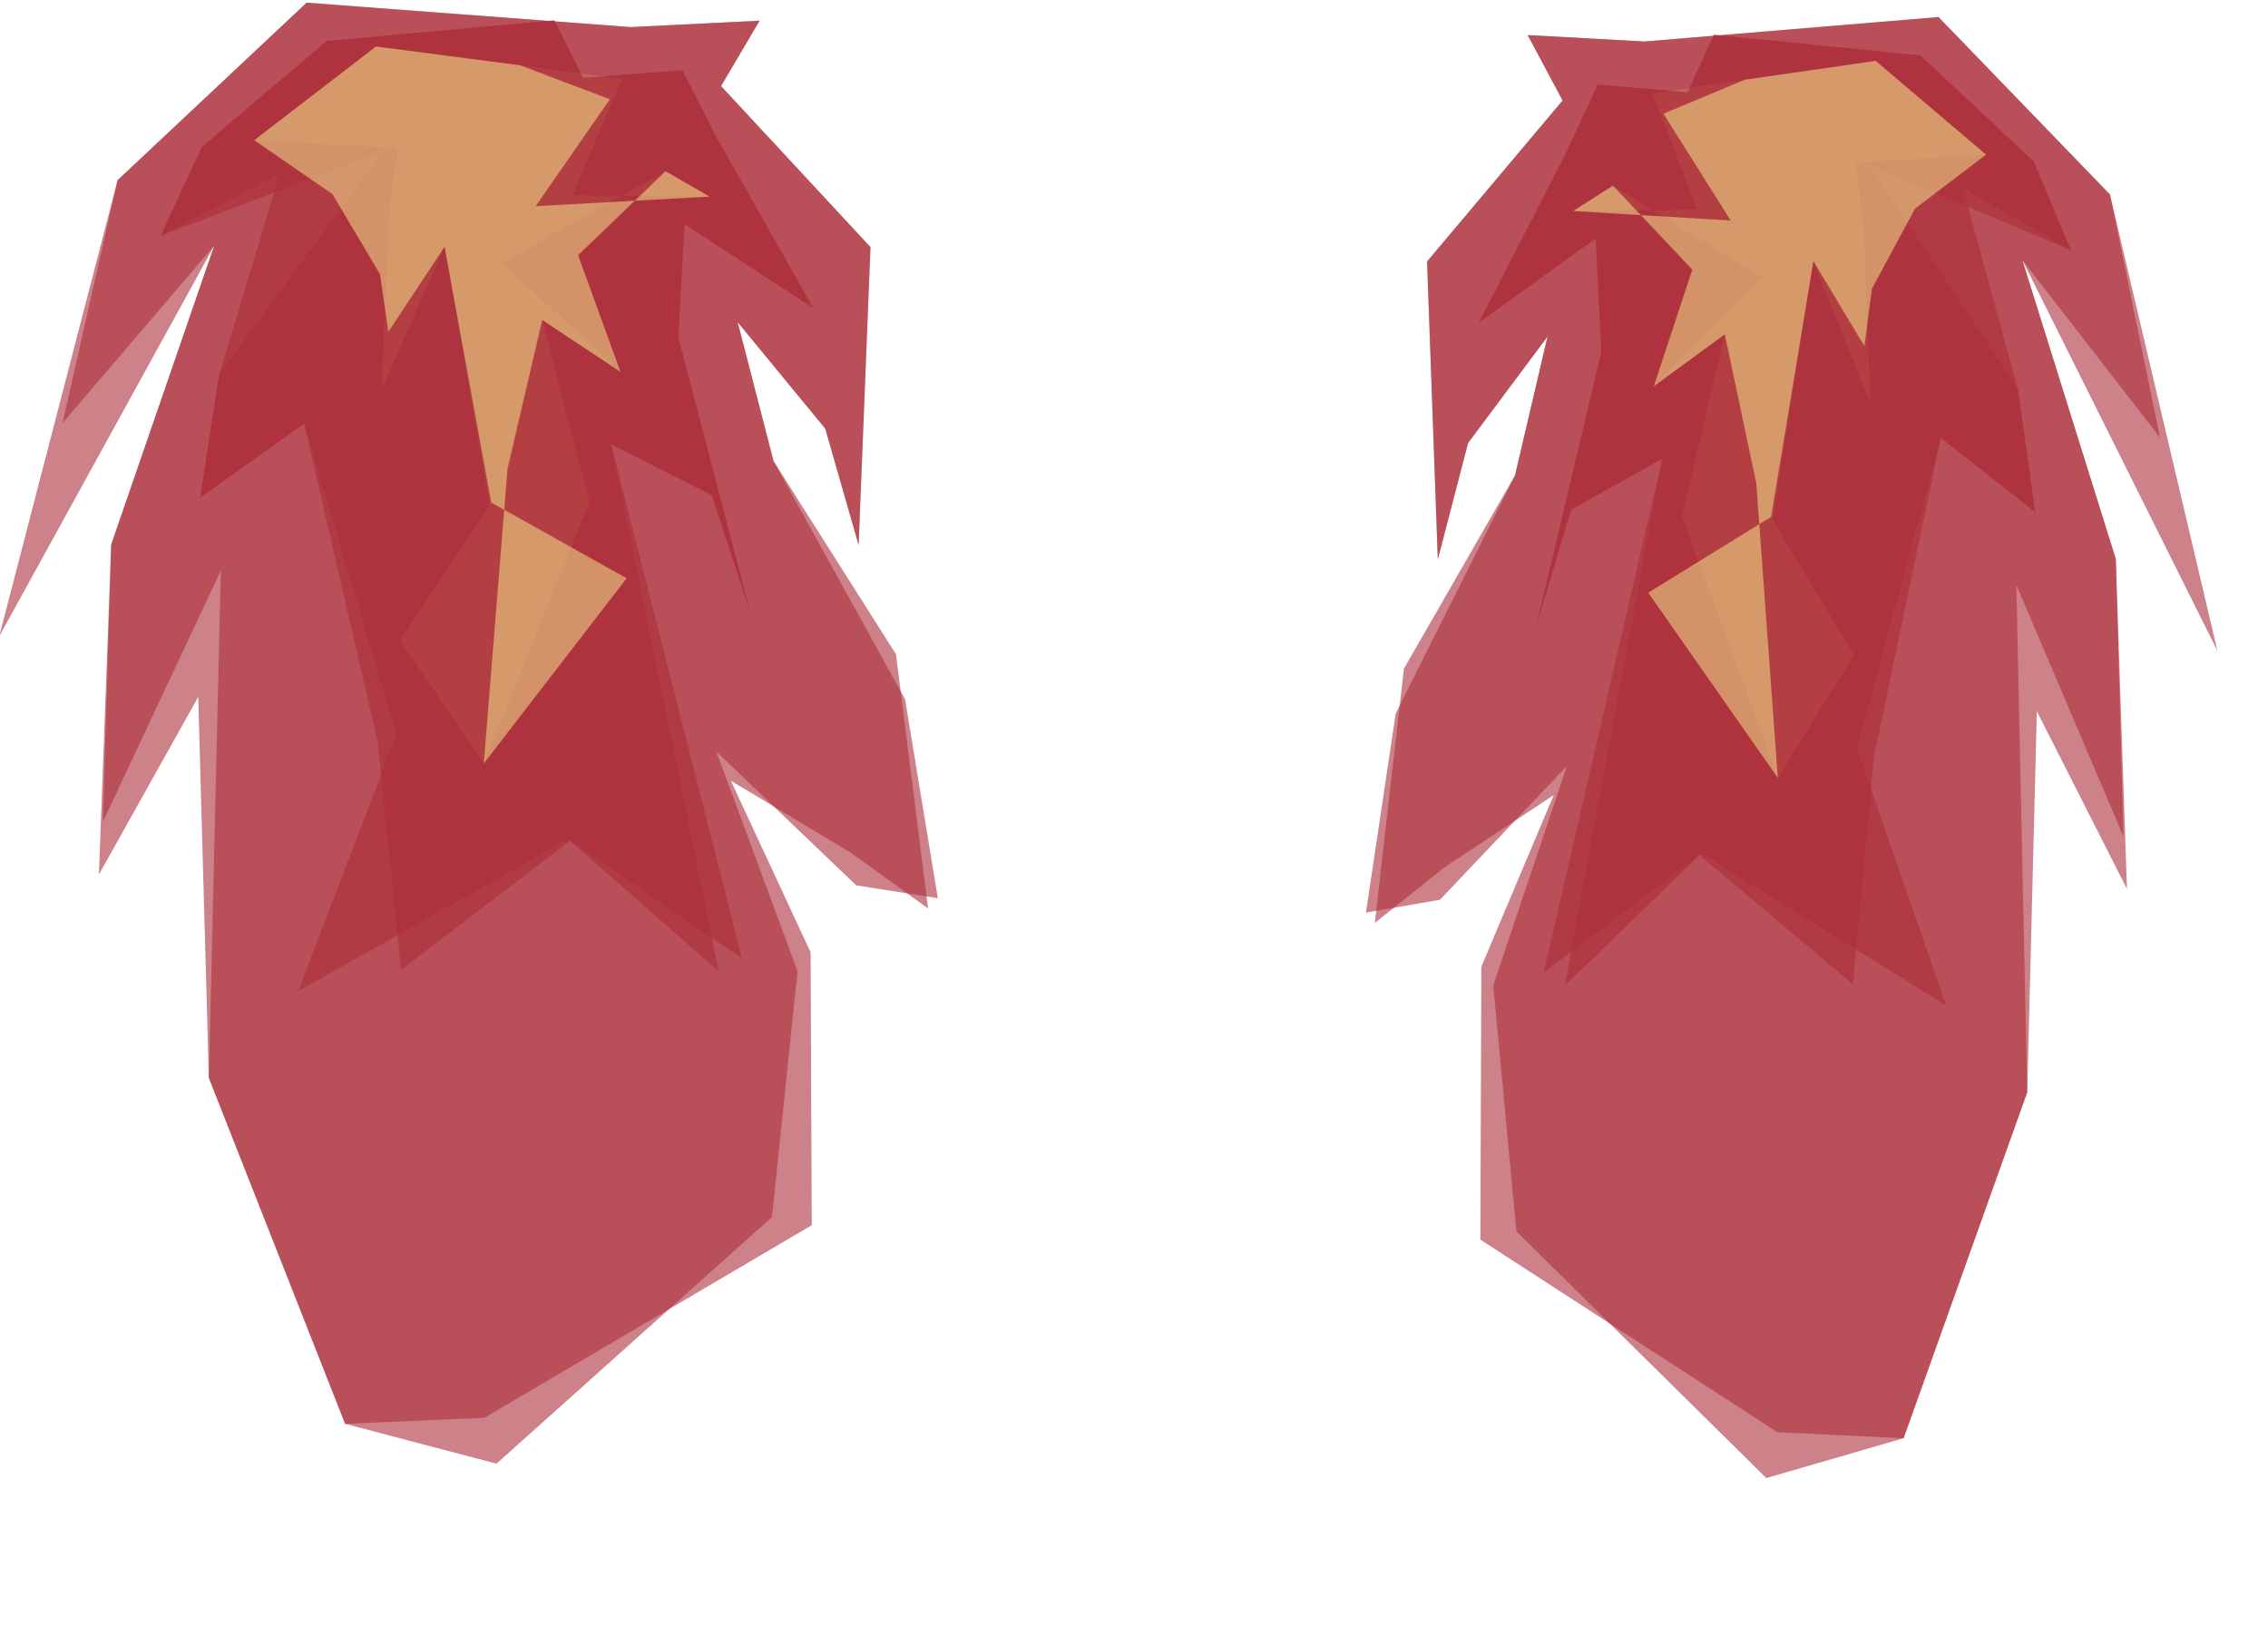
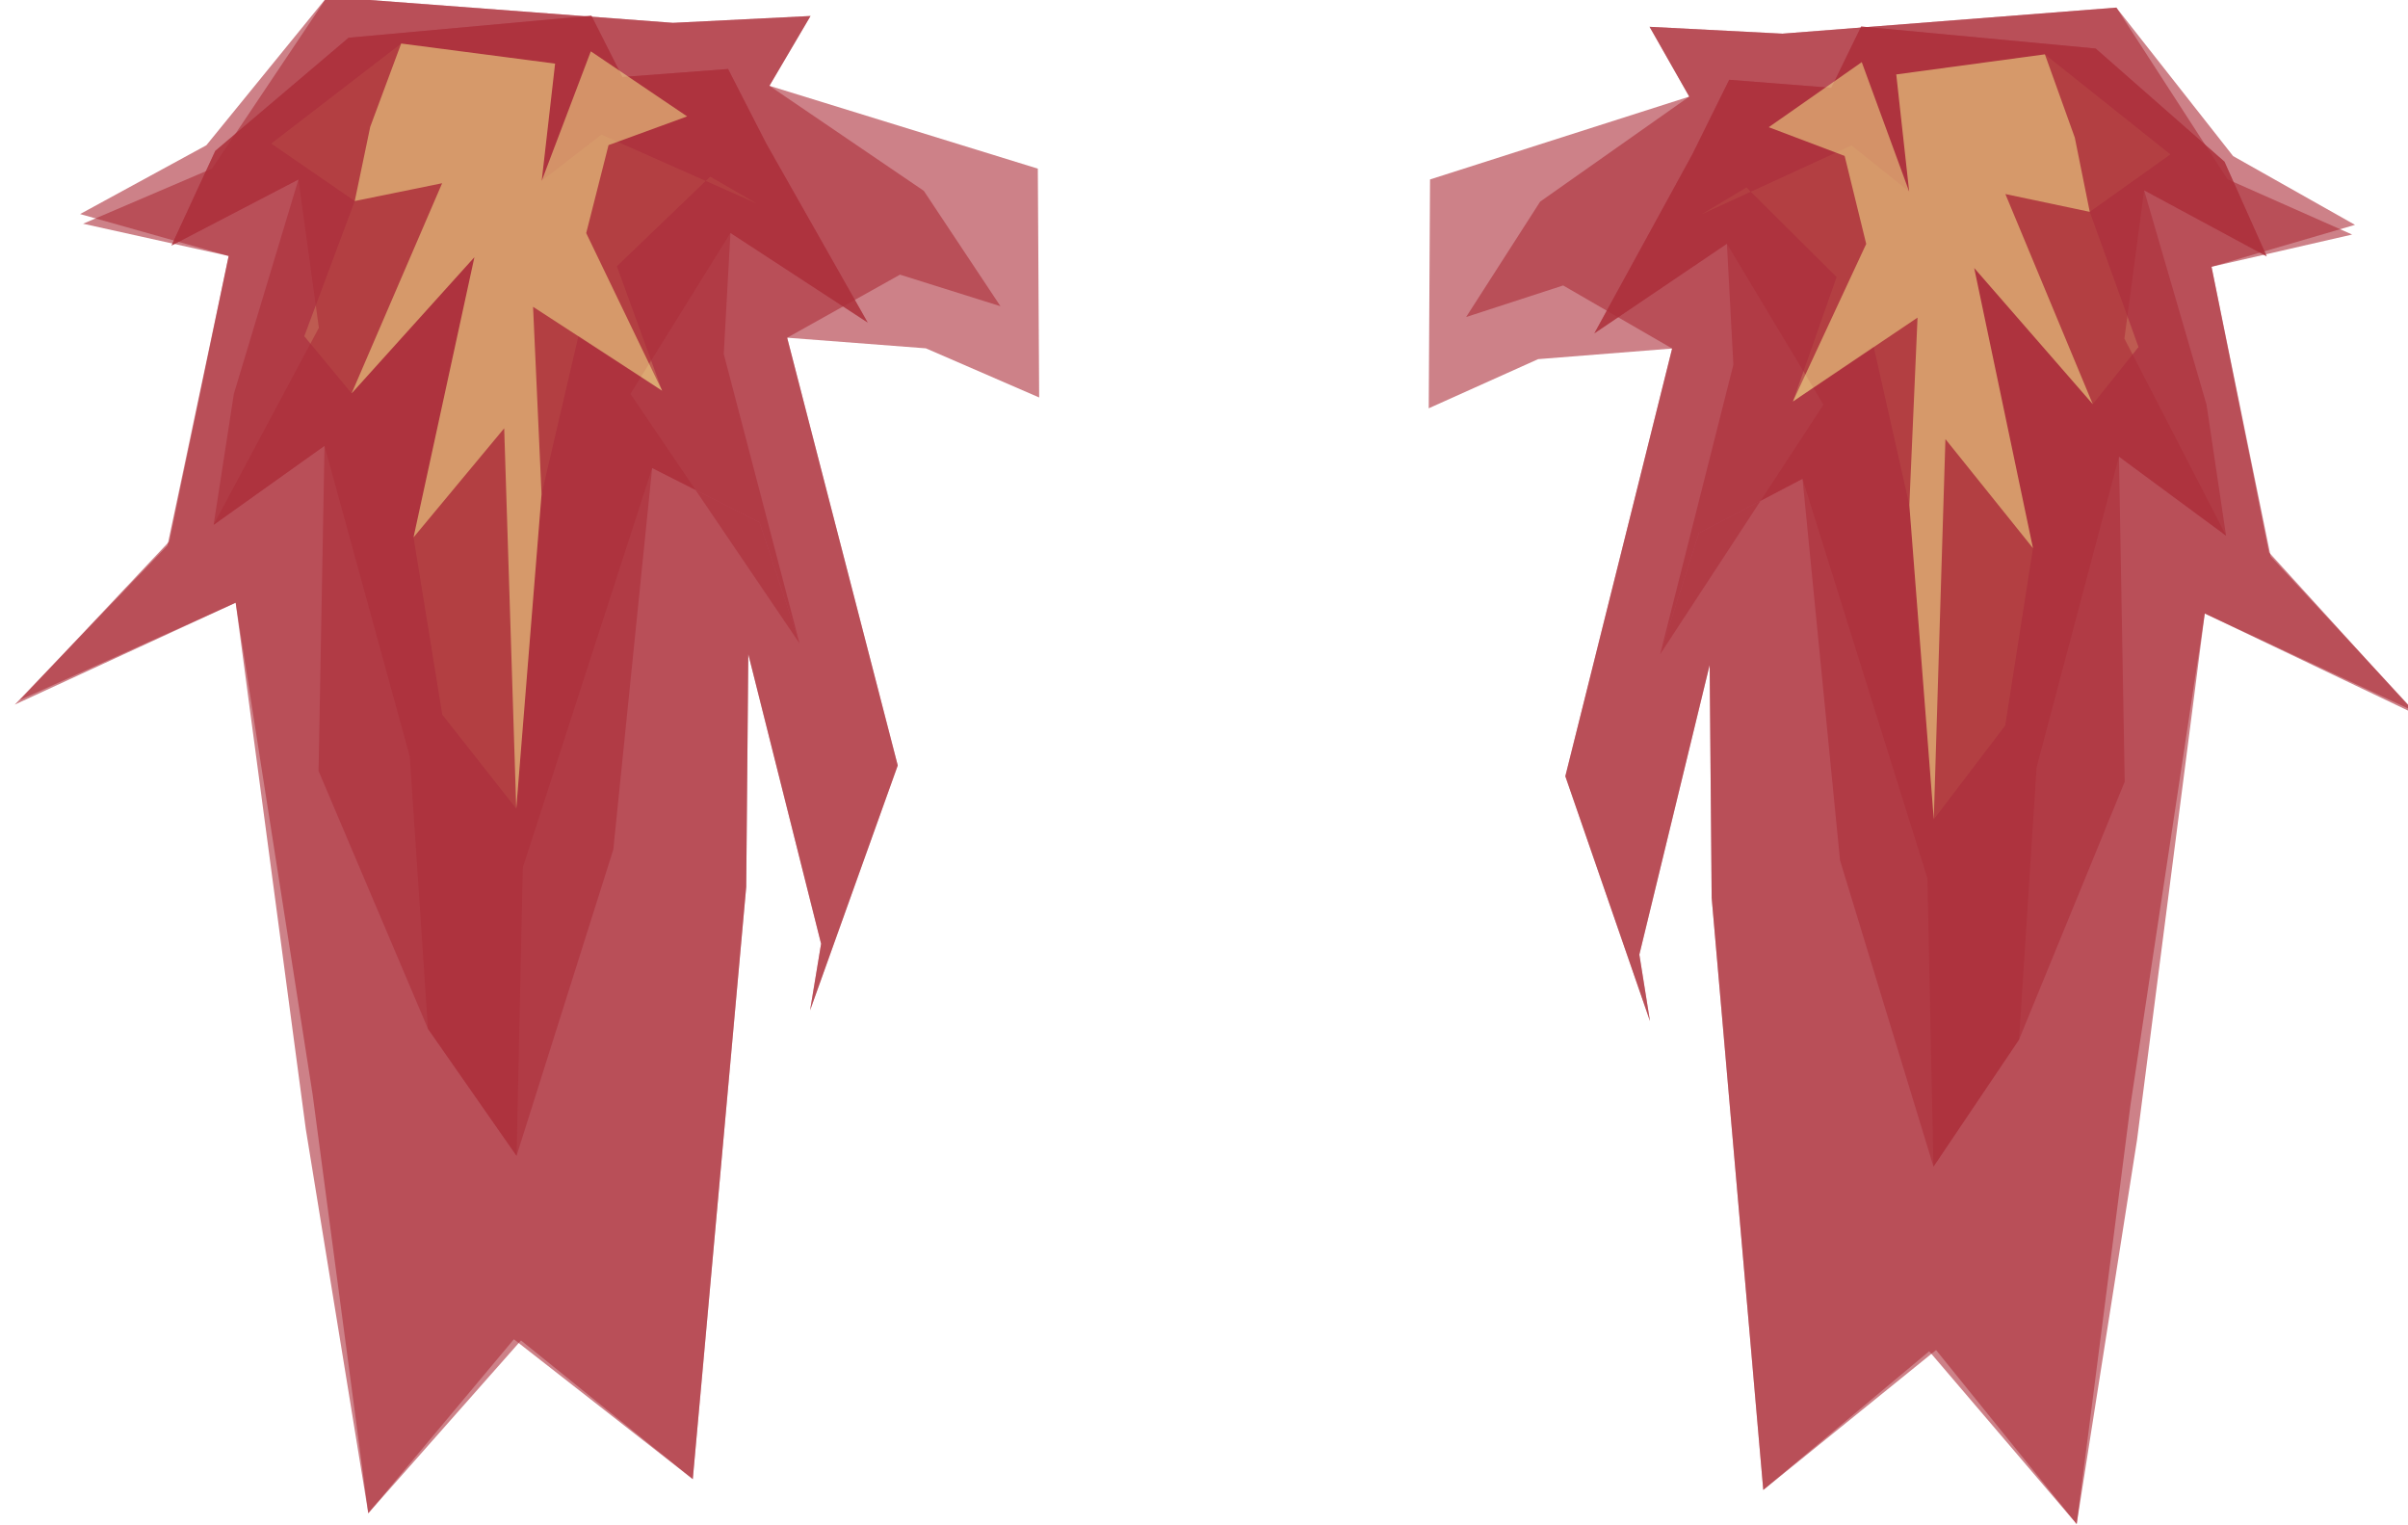
- <svg xmlns="http://www.w3.org/2000/svg" width="191.28pt" height="138.72pt" viewBox="0 0 191.28 138.72">
+ <svg xmlns="http://www.w3.org/2000/svg" width="190.32pt" height="120.48pt" viewBox="0 0 190.32 120.48">
  <defs />
-   <path id="shape0" transform="matrix(0.9999999 0 0 0.9999999 5.272921 0.2258886)" fill="#ab2e39" fill-opacity="0.6" fill-rule="evenodd" stroke-opacity="0" stroke="#000000" stroke-width="0" stroke-linecap="square" stroke-linejoin="bevel" d="M20.588 0L4.647 14.965L0 35.447L12.8 20.482L4.106 45.694L3.4 69.082L13.353 47.882L12.341 90.659L23.835 119.835L36.6 123.193L59.835 102.393L61.988 81.664L55.141 63.146L66.941 74.428L73.823 75.511L71.059 58.734L59.965 38.647L56.941 26.941L64.329 35.918L67.141 45.729L68.141 20.612L55.541 7.035L58.788 1.518L47.918 2.059L20.588 0" />
-   <path id="shape1" transform="matrix(0.9999999 0 0 0.9999999 13.55527 1.720006)" fill="#ab2e39" fill-opacity="0.6" fill-rule="evenodd" stroke-opacity="0" stroke="#000000" stroke-width="0" stroke-linecap="square" stroke-linejoin="bevel" d="M14 1.741L3.459 10.682L0 18.165L10.035 12.941L4.929 29.882L3.329 40.235L12.094 33.988L18.294 60.805L20.271 80.059L34.541 69.158L49.023 79.087L37.988 35.741L46.471 40.035L49.635 49.6L43.647 26.729L44.176 17.165L55.023 24.247L47.012 10.118L43.988 4.212L35.635 4.847L33.188 0L14 1.741" />
-   <path id="shape3" transform="matrix(0.9999999 0 0 0.9999999 21.43762 3.920006)" fill="#ffff99" fill-opacity="0.467" fill-rule="evenodd" stroke-opacity="0" stroke="#000000" stroke-width="0" stroke-linecap="square" stroke-linejoin="bevel" d="M10.271 0L0 7.906L12.094 8.581L11.424 13.558L10.741 28.922L16.059 16.882L19.847 38.711L12.294 50.099L19.365 60.459L28.271 38.369L24.294 23.059L30.894 27.435L20.906 18.24L34.694 10.518L38.4 12.659L26.847 12.546L31 2.758L22.435 1.588L10.271 0" />
-   <path id="shape4" transform="matrix(0.9999999 0 0 0.9999999 -0.06824789 0.2258886)" fill="#ab2e39" fill-opacity="0.6" fill-rule="evenodd" stroke-opacity="0" stroke="#000000" stroke-width="0" stroke-linecap="square" stroke-linejoin="bevel" d="M25.929 0L9.988 14.965L0 53.44L18.141 20.482L9.447 45.694L8.412 73.511L16.788 58.534L17.682 90.659L29.177 119.835L40.918 119.322L68.529 103.087L68.435 80.075L61.706 65.605L71.847 71.687L78.341 76.381L75.635 54.946L65.306 38.647L62.282 26.941L69.671 35.918L72.482 45.729L73.482 20.612L60.882 7.035L64.129 1.518L53.259 2.059L25.929 0" />
-   <path id="shape5" transform="matrix(0.9999999 0 0 0.9999999 13.55527 1.720006)" fill="#ab2e39" fill-opacity="0.6" fill-rule="evenodd" stroke-opacity="0" stroke="#000000" stroke-width="0" stroke-linecap="square" stroke-linejoin="bevel" d="M14 1.741L3.459 10.682L0 18.165L18.741 11.005L4.929 29.882L3.329 40.235L12.094 33.988L19.894 60.193L11.588 81.864L34.353 69.016L47.059 80.193L37.988 35.741L46.471 40.035L49.635 49.6L43.647 26.729L44.176 17.165L55.023 24.247L47.012 10.118L43.988 4.212L35.635 4.847L33.188 0L14 1.741" />
-   <path id="shape7" transform="matrix(0.9999999 0 0 0.9999999 21.43762 3.920006)" fill="#ffff99" fill-opacity="0.467" fill-rule="evenodd" stroke-opacity="0" stroke="#000000" stroke-width="0" stroke-linecap="square" stroke-linejoin="bevel" d="M10.271 0L0 7.906L6.6 12.447L10.612 19.205L11.318 24.052L16.059 16.882L19.988 38.452L31.412 44.84L19.365 60.459L21.365 35.623L24.294 23.059L30.894 27.435L27.318 17.6L34.694 10.518L38.4 12.659L23.741 13.464L30 4.452L22.435 1.588L10.271 0" />
-   <path id="shape01" transform="matrix(-0.9071188 0 0 0.9999999 182.169 1.439302)" fill="#ab2e39" fill-opacity="0.6" fill-rule="evenodd" stroke-opacity="0" stroke="#000000" stroke-width="0" stroke-linecap="square" stroke-linejoin="bevel" d="M20.588 0L4.647 14.965L0 35.447L12.8 20.482L4.106 45.694L3.4 69.082L13.353 47.882L12.341 90.659L23.835 119.835L36.6 123.193L59.835 102.393L61.988 81.664L55.141 63.146L66.941 74.428L73.823 75.511L71.059 58.734L59.965 38.647L56.941 26.941L64.329 35.918L67.141 45.729L68.141 20.612L55.541 7.035L58.788 1.518L47.918 2.059L20.588 0" />
-   <path id="shape11" transform="matrix(-0.9071188 0 0 0.9999999 174.6559 2.93342)" fill="#ab2e39" fill-opacity="0.6" fill-rule="evenodd" stroke-opacity="0" stroke="#000000" stroke-width="0" stroke-linecap="square" stroke-linejoin="bevel" d="M14 1.741L3.459 10.682L0 18.165L10.035 12.941L4.929 29.882L3.329 40.235L12.094 33.988L18.294 60.805L20.271 80.059L34.541 69.158L49.023 79.087L37.988 35.741L46.471 40.035L49.635 49.6L43.647 26.729L44.176 17.165L55.023 24.247L47.012 10.118L43.988 4.212L35.635 4.847L33.188 0L14 1.741" />
-   <path id="shape31" transform="matrix(-0.9071188 0 0 0.9999999 167.5057 5.13342)" fill="#ffff99" fill-opacity="0.467" fill-rule="evenodd" stroke-opacity="0" stroke="#000000" stroke-width="0" stroke-linecap="square" stroke-linejoin="bevel" d="M10.271 0L0 7.906L12.094 8.581L11.424 13.558L10.741 28.922L16.059 16.882L19.847 38.711L12.294 50.099L19.365 60.459L28.271 38.369L24.294 23.059L30.894 27.435L20.906 18.24L34.694 10.518L38.4 12.659L26.847 12.546L31 2.758L22.435 1.588L10.271 0" />
-   <path id="shape41" transform="matrix(-0.9071188 0 0 0.9999999 187.0141 1.439302)" fill="#ab2e39" fill-opacity="0.6" fill-rule="evenodd" stroke-opacity="0" stroke="#000000" stroke-width="0" stroke-linecap="square" stroke-linejoin="bevel" d="M25.929 0L9.988 14.965L0 53.44L18.141 20.482L9.447 45.694L8.412 73.511L16.788 58.534L17.682 90.659L29.177 119.835L40.918 119.322L68.529 103.087L68.435 80.075L61.706 65.605L71.847 71.687L78.341 76.381L75.635 54.946L65.306 38.647L62.282 26.941L69.671 35.918L72.482 45.729L73.482 20.612L60.882 7.035L64.129 1.518L53.259 2.059L25.929 0" />
-   <path id="shape51" transform="matrix(-0.9071188 0 0 0.9999999 174.6559 2.93342)" fill="#ab2e39" fill-opacity="0.6" fill-rule="evenodd" stroke-opacity="0" stroke="#000000" stroke-width="0" stroke-linecap="square" stroke-linejoin="bevel" d="M14 1.741L3.459 10.682L0 18.165L18.741 11.005L4.929 29.882L3.329 40.235L12.094 33.988L19.894 60.193L11.588 81.864L34.353 69.016L47.059 80.193L37.988 35.741L46.471 40.035L49.635 49.6L43.647 26.729L44.176 17.165L55.023 24.247L47.012 10.118L43.988 4.212L35.635 4.847L33.188 0L14 1.741" />
-   <path id="shape71" transform="matrix(-0.9071188 0 0 0.9999999 167.5057 5.13342)" fill="#ffff99" fill-opacity="0.467" fill-rule="evenodd" stroke-opacity="0" stroke="#000000" stroke-width="0" stroke-linecap="square" stroke-linejoin="bevel" d="M10.271 0L0 7.906L6.6 12.447L10.612 19.205L11.318 24.052L16.059 16.882L19.988 38.452L31.412 44.84L19.365 60.459L21.365 35.623L24.294 23.059L30.894 27.435L27.318 17.6L34.694 10.518L38.4 12.659L23.741 13.464L30 4.452L22.435 1.588L10.271 0" />
+   <path id="shape0" transform="matrix(0.9999998 0 0 0.9999998 1.578811 -0.2540767)" fill="#ab2e39" fill-opacity="0.6" fill-rule="evenodd" stroke-opacity="0" stroke="#000000" stroke-width="0" stroke-linecap="square" stroke-linejoin="bevel" d="M24.282 0L15.188 13.569L4.988 17.934L16.494 20.482L11.8 43.04L0 55.569L17.047 47.882L23.129 86.734L27.529 119.835L39.6 106.181L53.176 117.141L57.4 70.341L57.565 51.953L63.318 74.835L62.447 80.094L69.376 60.741L63.659 38.647L60.635 26.941L69.553 21.958L77.494 24.452L71.435 15.334L59.235 7.035L62.482 1.518L51.612 2.059L24.282 0" />
+   <path id="shape1" transform="matrix(0.9999998 0 0 0.9999998 13.55527 1.240041)" fill="#ab2e39" fill-opacity="0.6" fill-rule="evenodd" stroke-opacity="0" stroke="#000000" stroke-width="0" stroke-linecap="square" stroke-linejoin="bevel" d="M14 1.741L3.459 10.682L0 18.165L10.035 12.941L4.929 29.882L3.329 40.235L12.094 33.988L11.623 59.682L20.271 80.059L27.271 90.094L34.918 65.894L37.988 35.741L46.471 40.035L49.635 49.6L43.647 26.729L44.176 17.165L55.023 24.247L47.012 10.118L43.988 4.212L35.635 4.847L33.188 0L14 1.741" />
+   <path id="shape3" transform="matrix(0.9999998 0 0 0.9999998 21.43762 3.44004)" fill="#ffff99" fill-opacity="0.467" fill-rule="evenodd" stroke-opacity="0" stroke="#000000" stroke-width="0" stroke-linecap="square" stroke-linejoin="bevel" d="M10.271 0L0 7.906L6.6 12.447L2.612 23.129L6.353 27.647L16.059 16.882L11.247 39.023L13.518 53.035L19.365 60.459L21.365 35.623L24.294 23.059L30.894 27.435L27.318 17.6L34.694 10.518L38.4 12.659L26.094 7.2L21.377 10.847L22.435 1.588L10.271 0" />
+   <path id="shape4" transform="matrix(0.9999998 0 0 0.9999998 1.167046 -0.2540767)" fill="#ab2e39" fill-opacity="0.6" fill-rule="evenodd" stroke-opacity="0" stroke="#000000" stroke-width="0" stroke-linecap="square" stroke-linejoin="bevel" d="M24.694 0L15.141 11.734L5.165 17.169L16.906 20.482L12.071 43.358L0 55.934L17.459 47.882L23 89.464L27.941 119.835L39.447 106.087L53.588 117.141L57.812 70.341L57.977 51.953L63.729 74.835L62.859 80.094L69.788 60.741L64.071 38.647L61.047 26.941L72.012 27.781L80.965 31.664L80.859 13.581L59.647 7.035L62.894 1.518L52.023 2.059L24.694 0" />
+   <path id="shape5" transform="matrix(0.9999998 0 0 0.9999998 13.55527 1.240041)" fill="#ab2e39" fill-opacity="0.6" fill-rule="evenodd" stroke-opacity="0" stroke="#000000" stroke-width="0" stroke-linecap="square" stroke-linejoin="bevel" d="M14 1.741L3.459 10.682L0 18.165L10.035 12.941L11.647 24.664L3.329 40.235L12.094 33.988L18.835 58.546L20.271 80.059L27.271 90.094L27.765 67.311L37.988 35.741L46.471 40.035L49.635 49.6L36.271 29.887L44.176 17.165L55.023 24.247L47.012 10.118L43.988 4.212L35.635 4.847L33.188 0L14 1.741" />
+   <path id="shape7" transform="matrix(0.9999998 0 0 0.9999998 27.79056 3.44004)" fill="#ffff99" fill-opacity="0.467" fill-rule="evenodd" stroke-opacity="0" stroke="#000000" stroke-width="0" stroke-linecap="square" stroke-linejoin="bevel" d="M3.918 0L1.471 6.581L0.247 12.447L7.153 11.04L0 27.647L9.706 16.882L4.894 39.023L12.059 30.405L13.012 60.459L15.012 35.623L14.341 20.805L24.541 27.435L18.541 14.981L20.306 8.028L26.518 5.758L18.906 0.616L15.024 10.847L16.082 1.588L3.918 0" />
+   <path id="shape01" transform="matrix(-0.965824 0 0 0.9999998 190.7223 0.600019)" fill="#ab2e39" fill-opacity="0.6" fill-rule="evenodd" stroke-opacity="0" stroke="#000000" stroke-width="0" stroke-linecap="square" stroke-linejoin="bevel" d="M24.282 0L15.188 13.569L4.988 17.934L16.494 20.482L11.8 43.04L0 55.569L17.047 47.882L23.129 86.734L27.529 119.835L39.6 106.181L53.176 117.141L57.4 70.341L57.565 51.953L63.318 74.835L62.447 80.094L69.376 60.741L63.659 38.647L60.635 26.941L69.553 21.958L77.494 24.452L71.435 15.334L59.235 7.035L62.482 1.518L51.612 2.059L24.282 0" />
+   <path id="shape11" transform="matrix(-0.965824 0 0 0.9999998 179.1551 2.094136)" fill="#ab2e39" fill-opacity="0.6" fill-rule="evenodd" stroke-opacity="0" stroke="#000000" stroke-width="0" stroke-linecap="square" stroke-linejoin="bevel" d="M14 1.741L3.459 10.682L0 18.165L10.035 12.941L4.929 29.882L3.329 40.235L12.094 33.988L11.623 59.682L20.271 80.059L27.271 90.094L34.918 65.894L37.988 35.741L46.471 40.035L49.635 49.6L43.647 26.729L44.176 17.165L55.023 24.247L47.012 10.118L43.988 4.212L35.635 4.847L33.188 0L14 1.741" />
+   <path id="shape31" transform="matrix(-0.965824 0 0 0.9999998 171.5421 4.294136)" fill="#ffff99" fill-opacity="0.467" fill-rule="evenodd" stroke-opacity="0" stroke="#000000" stroke-width="0" stroke-linecap="square" stroke-linejoin="bevel" d="M10.271 0L0 7.906L6.6 12.447L2.612 23.129L6.353 27.647L16.059 16.882L11.247 39.023L13.518 53.035L19.365 60.459L21.365 35.623L24.294 23.059L30.894 27.435L27.318 17.6L34.694 10.518L38.4 12.659L26.094 7.2L21.377 10.847L22.435 1.588L10.271 0" />
+   <path id="shape41" transform="matrix(-0.965824 0 0 0.9999998 191.12 0.600019)" fill="#ab2e39" fill-opacity="0.6" fill-rule="evenodd" stroke-opacity="0" stroke="#000000" stroke-width="0" stroke-linecap="square" stroke-linejoin="bevel" d="M24.694 0L15.141 11.734L5.165 17.169L16.906 20.482L12.071 43.358L0 55.934L17.459 47.882L23 89.464L27.941 119.835L39.447 106.087L53.588 117.141L57.812 70.341L57.977 51.953L63.729 74.835L62.859 80.094L69.788 60.741L64.071 38.647L61.047 26.941L72.012 27.781L80.965 31.664L80.859 13.581L59.647 7.035L62.894 1.518L52.023 2.059L24.694 0" />
+   <path id="shape51" transform="matrix(-0.965824 0 0 0.9999998 179.1551 2.094136)" fill="#ab2e39" fill-opacity="0.6" fill-rule="evenodd" stroke-opacity="0" stroke="#000000" stroke-width="0" stroke-linecap="square" stroke-linejoin="bevel" d="M14 1.741L3.459 10.682L0 18.165L10.035 12.941L11.647 24.664L3.329 40.235L12.094 33.988L18.835 58.546L20.271 80.059L27.271 90.094L27.765 67.311L37.988 35.741L46.471 40.035L49.635 49.6L36.271 29.887L44.176 17.165L55.023 24.247L47.012 10.118L43.988 4.212L35.635 4.847L33.188 0L14 1.741" />
+   <path id="shape71" transform="matrix(-0.965824 0 0 0.9999998 165.4063 4.294136)" fill="#ffff99" fill-opacity="0.467" fill-rule="evenodd" stroke-opacity="0" stroke="#000000" stroke-width="0" stroke-linecap="square" stroke-linejoin="bevel" d="M3.918 0L1.471 6.581L0.247 12.447L7.153 11.04L0 27.647L9.706 16.882L4.894 39.023L12.059 30.405L13.012 60.459L15.012 35.623L14.341 20.805L24.541 27.435L18.541 14.981L20.306 8.028L26.518 5.758L18.906 0.616L15.024 10.847L16.082 1.588L3.918 0" />
</svg>
